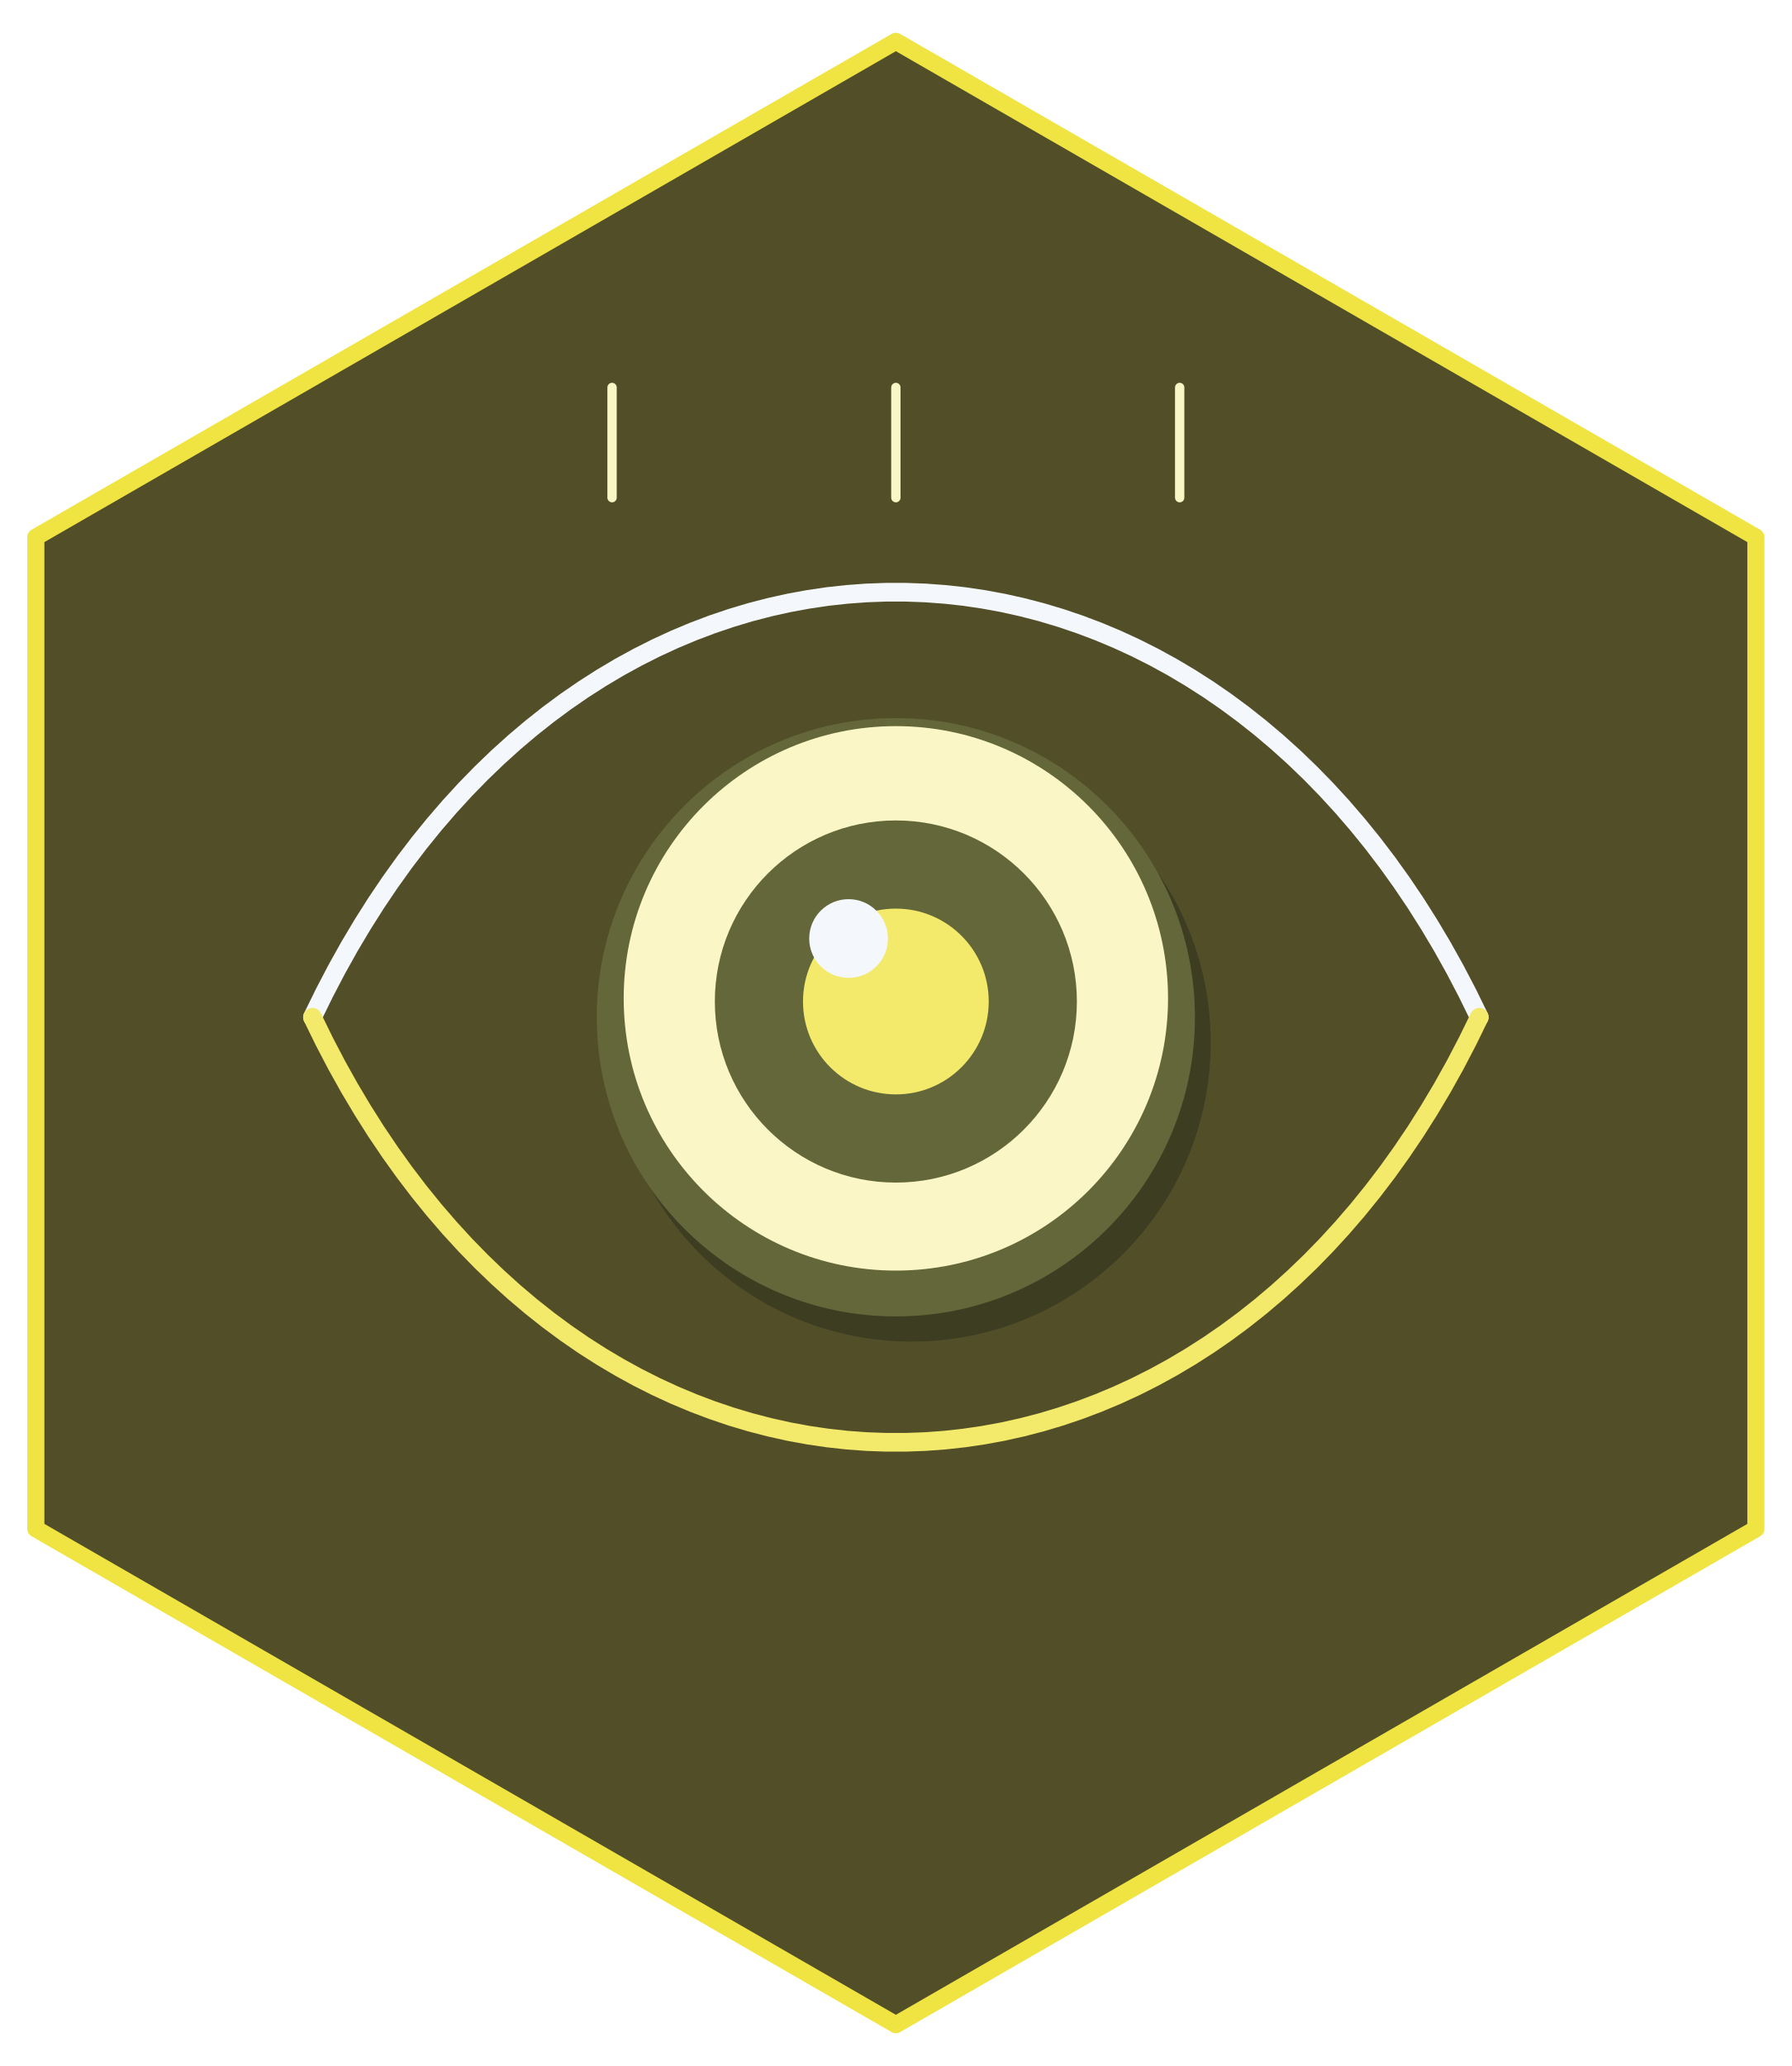
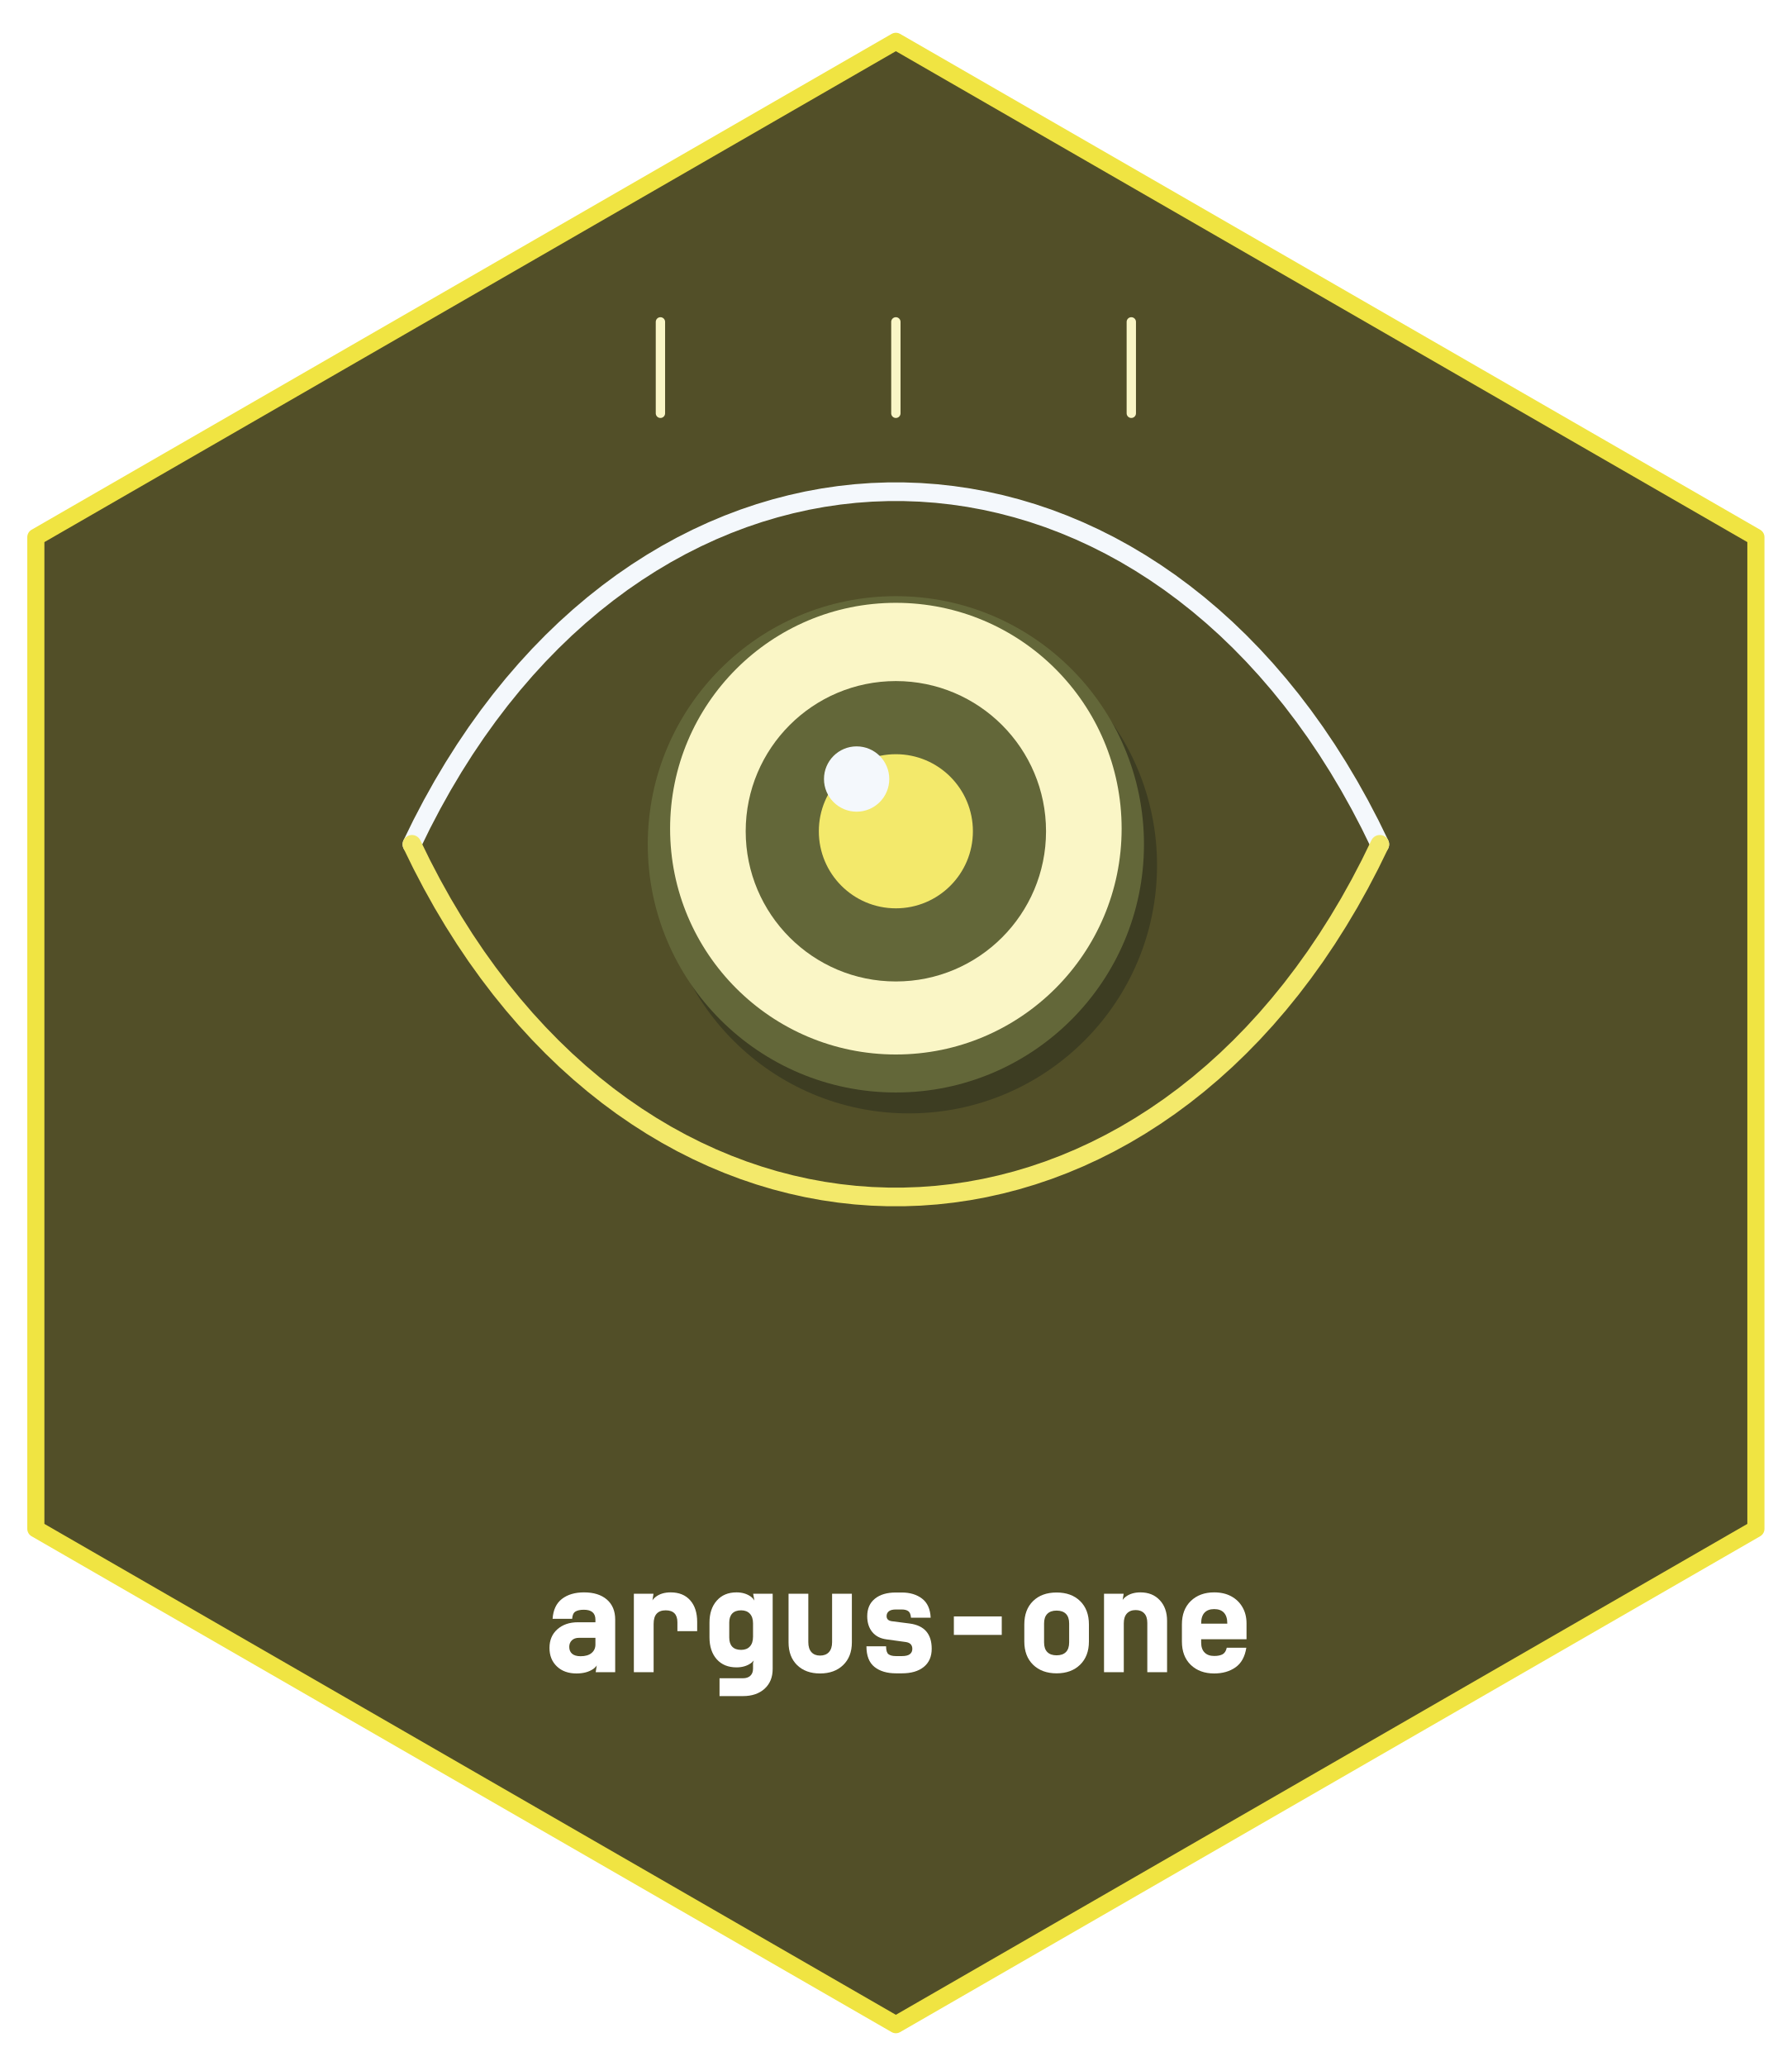
- <svg xmlns="http://www.w3.org/2000/svg" width="432pt" height="498pt" viewBox="0 0 432 498">
+ <svg xmlns="http://www.w3.org/2000/svg" xmlns:xlink="http://www.w3.org/1999/xlink" width="432" height="498" viewBox="0 0 432 498">
+   <defs>
+     <g>
+       <g id="glyph-0-0">
+         <path d="M 8.5 0.312 C 6.531 0.312 4.953 -0.254 3.766 -1.391 C 2.578 -2.523 1.984 -4.008 1.984 -5.844 C 1.984 -7.707 2.613 -9.203 3.875 -10.328 C 5.145 -11.461 6.801 -12.031 8.844 -12.031 L 13.062 -12.031 L 13.062 -12.656 C 13.062 -14.25 12.133 -15.047 10.281 -15.047 C 9.383 -15.047 8.703 -14.898 8.234 -14.609 C 7.766 -14.316 7.504 -13.734 7.453 -12.859 L 2.734 -12.859 C 2.879 -15.004 3.629 -16.602 4.984 -17.656 C 6.348 -18.707 8.125 -19.234 10.312 -19.234 C 12.656 -19.234 14.492 -18.656 15.828 -17.5 C 17.16 -16.344 17.828 -14.738 17.828 -12.688 L 17.828 0 L 13.125 0 L 13.75 -3.922 L 13.781 -3.922 C 14.008 -2.555 13.598 -1.508 12.547 -0.781 C 11.492 -0.051 10.145 0.312 8.5 0.312 Z M 9.484 -3.844 C 10.629 -3.844 11.508 -4.098 12.125 -4.609 C 12.75 -5.129 13.062 -5.816 13.062 -6.672 L 13.062 -8.281 L 9.109 -8.281 C 8.367 -8.281 7.789 -8.078 7.375 -7.672 C 6.957 -7.266 6.75 -6.738 6.75 -6.094 C 6.75 -5.395 6.977 -4.844 7.438 -4.438 C 7.906 -4.039 8.586 -3.844 9.484 -3.844 Z M 9.484 -3.844 " />
+       </g>
+       <g id="glyph-0-1">
+         <path d="M 3.328 0 L 3.328 -18.906 L 8.062 -18.906 L 7.406 -14.797 C 7.176 -16.203 7.535 -17.289 8.484 -18.062 C 9.441 -18.844 10.68 -19.234 12.203 -19.234 C 14.211 -19.234 15.781 -18.598 16.906 -17.328 C 18.031 -16.066 18.594 -14.328 18.594 -12.109 L 18.594 -9.891 L 13.828 -9.891 L 13.828 -12.016 C 13.828 -13.941 12.883 -14.906 11 -14.906 C 10.039 -14.906 9.316 -14.633 8.828 -14.094 C 8.336 -13.562 8.094 -12.738 8.094 -11.625 L 8.094 0 Z M 3.328 0 " />
+       </g>
+       <g id="glyph-0-2">
+         <path d="M 4.984 5.766 L 4.984 1.469 L 10.609 1.469 C 11.391 1.469 11.992 1.266 12.422 0.859 C 12.848 0.453 13.062 -0.113 13.062 -0.844 L 13.062 -2.156 L 13.781 -5.109 C 13.883 -3.785 13.461 -2.797 12.516 -2.141 C 11.566 -1.484 10.422 -1.156 9.078 -1.156 C 7.066 -1.156 5.477 -1.805 4.312 -3.109 C 3.145 -4.422 2.562 -6.188 2.562 -8.406 L 2.562 -11.953 C 2.562 -14.148 3.145 -15.91 4.312 -17.234 C 5.477 -18.566 7.066 -19.234 9.078 -19.234 C 10.422 -19.234 11.562 -18.898 12.5 -18.234 C 13.438 -17.566 13.852 -16.582 13.75 -15.281 L 13.094 -18.906 L 17.797 -18.906 L 17.797 -0.781 C 17.797 1.227 17.145 2.82 15.844 4 C 14.539 5.176 12.805 5.766 10.641 5.766 Z M 10.188 -5.375 C 11.094 -5.375 11.797 -5.645 12.297 -6.188 C 12.805 -6.727 13.062 -7.52 13.062 -8.562 L 13.062 -11.766 C 13.062 -12.773 12.805 -13.551 12.297 -14.094 C 11.797 -14.633 11.094 -14.906 10.188 -14.906 C 9.25 -14.906 8.535 -14.648 8.047 -14.141 C 7.566 -13.629 7.328 -12.91 7.328 -11.984 L 7.328 -8.344 C 7.328 -7.383 7.566 -6.648 8.047 -6.141 C 8.535 -5.629 9.25 -5.375 10.188 -5.375 Z M 10.188 -5.375 " />
+       </g>
+       <g id="glyph-0-3">
+         <path d="M 10.219 0.312 C 7.914 0.312 6.07 -0.359 4.688 -1.703 C 3.312 -3.055 2.625 -4.883 2.625 -7.188 L 2.625 -18.906 L 7.391 -18.906 L 7.391 -7.219 C 7.391 -6.188 7.641 -5.391 8.141 -4.828 C 8.641 -4.273 9.332 -4 10.219 -4 C 11.133 -4 11.848 -4.273 12.359 -4.828 C 12.867 -5.391 13.125 -6.188 13.125 -7.219 L 13.125 -18.906 L 17.891 -18.906 L 17.891 -7.188 C 17.891 -4.883 17.188 -3.055 15.781 -1.703 C 14.383 -0.359 12.531 0.312 10.219 0.312 Z M 10.219 0.312 " />
+       </g>
+       <g id="glyph-0-4">
+         <path d="M 9.547 0.281 C 7.367 0.281 5.633 -0.234 4.344 -1.266 C 3.051 -2.297 2.406 -3.953 2.406 -6.234 L 7.141 -6.234 C 7.141 -5.266 7.332 -4.629 7.719 -4.328 C 8.113 -4.023 8.723 -3.875 9.547 -3.875 L 10.953 -3.875 C 11.816 -3.875 12.453 -4.023 12.859 -4.328 C 13.266 -4.641 13.469 -5.066 13.469 -5.609 C 13.469 -6.566 12.941 -7.117 11.891 -7.266 L 7.25 -7.906 C 5.781 -8.094 4.633 -8.68 3.812 -9.672 C 3 -10.672 2.594 -11.941 2.594 -13.484 C 2.594 -15.297 3.207 -16.703 4.438 -17.703 C 5.664 -18.703 7.348 -19.203 9.484 -19.203 L 10.922 -19.203 C 12.91 -19.203 14.547 -18.707 15.828 -17.719 C 17.109 -16.738 17.797 -15.207 17.891 -13.125 L 13.141 -13.125 C 13.086 -13.906 12.875 -14.43 12.5 -14.703 C 12.133 -14.973 11.609 -15.109 10.922 -15.109 L 9.484 -15.109 C 8.723 -15.109 8.16 -14.961 7.797 -14.672 C 7.441 -14.379 7.266 -13.992 7.266 -13.516 C 7.266 -12.805 7.688 -12.395 8.531 -12.281 L 12.875 -11.719 C 16.383 -11.238 18.141 -9.211 18.141 -5.641 C 18.141 -3.754 17.504 -2.297 16.234 -1.266 C 14.961 -0.234 13.203 0.281 10.953 0.281 Z M 9.547 0.281 " />
+       </g>
+       <g id="glyph-0-5">
+         <path d="M 4.484 -8.984 L 4.484 -13.438 L 16.031 -13.438 L 16.031 -8.984 Z M 4.484 -8.984 " />
+       </g>
+       <g id="glyph-0-6">
+         <path d="M 10.25 0.281 C 7.906 0.281 6.02 -0.406 4.594 -1.781 C 3.176 -3.164 2.469 -5.039 2.469 -7.406 L 2.469 -11.5 C 2.469 -13.883 3.172 -15.766 4.578 -17.141 C 5.984 -18.516 7.875 -19.203 10.25 -19.203 C 12.625 -19.203 14.516 -18.516 15.922 -17.141 C 17.336 -15.766 18.047 -13.883 18.047 -11.5 L 18.047 -7.406 C 18.047 -5.039 17.332 -3.164 15.906 -1.781 C 14.488 -0.406 12.602 0.281 10.25 0.281 Z M 10.25 -4.062 C 11.227 -4.062 11.977 -4.32 12.5 -4.844 C 13.02 -5.363 13.281 -6.145 13.281 -7.188 L 13.281 -11.734 C 13.281 -12.766 13.02 -13.539 12.5 -14.062 C 11.977 -14.582 11.227 -14.844 10.25 -14.844 C 9.281 -14.844 8.535 -14.582 8.016 -14.062 C 7.492 -13.539 7.234 -12.766 7.234 -11.734 L 7.234 -7.188 C 7.234 -6.145 7.492 -5.363 8.016 -4.844 C 8.535 -4.32 9.281 -4.062 10.25 -4.062 Z M 10.25 -4.062 " />
+       </g>
+       <g id="glyph-0-7">
+         <path d="M 2.688 0 L 2.688 -18.906 L 7.422 -18.906 L 6.766 -14.891 C 6.535 -16.285 6.891 -17.359 7.828 -18.109 C 8.773 -18.859 9.988 -19.234 11.469 -19.234 C 13.406 -19.234 14.957 -18.609 16.125 -17.359 C 17.301 -16.109 17.891 -14.445 17.891 -12.375 L 17.891 0 L 13.125 0 L 13.125 -11.859 C 13.125 -12.898 12.875 -13.676 12.375 -14.188 C 11.883 -14.707 11.195 -14.969 10.312 -14.969 C 9.414 -14.969 8.711 -14.691 8.203 -14.141 C 7.703 -13.598 7.453 -12.805 7.453 -11.766 L 7.453 0 Z M 2.688 0 " />
+       </g>
+       <g id="glyph-0-8">
+         <path d="M 10.25 0.312 C 7.926 0.312 6.047 -0.375 4.609 -1.75 C 3.18 -3.133 2.469 -5.008 2.469 -7.375 L 2.469 -11.531 C 2.469 -13.895 3.18 -15.77 4.609 -17.156 C 6.047 -18.539 7.926 -19.234 10.25 -19.234 C 11.82 -19.234 13.188 -18.922 14.344 -18.297 C 15.508 -17.672 16.414 -16.797 17.062 -15.672 C 17.719 -14.547 18.047 -13.242 18.047 -11.766 L 18.047 -7.938 L 7.109 -7.938 L 7.109 -7.156 C 7.109 -6.094 7.383 -5.285 7.938 -4.734 C 8.488 -4.18 9.258 -3.906 10.25 -3.906 C 11.102 -3.906 11.781 -4.039 12.281 -4.312 C 12.781 -4.594 13.113 -5.117 13.281 -5.891 L 18 -5.891 C 17.656 -3.711 16.781 -2.133 15.375 -1.156 C 13.977 -0.176 12.27 0.312 10.25 0.312 Z M 7.109 -11.766 L 7.109 -11.688 L 13.406 -11.688 L 13.406 -11.797 C 13.406 -12.922 13.133 -13.77 12.594 -14.344 C 12.062 -14.914 11.281 -15.203 10.25 -15.203 C 9.227 -15.203 8.445 -14.91 7.906 -14.328 C 7.375 -13.754 7.109 -12.898 7.109 -11.766 Z M 7.109 -11.766 " />
+       </g>
+     </g>
+   </defs>
  <path fill-rule="nonzero" fill="rgb(32.157%, 30.98%, 15.686%)" fill-opacity="1" stroke-width="4.125" stroke-linecap="round" stroke-linejoin="round" stroke="rgb(94.118%, 89.412%, 25.882%)" stroke-opacity="1" stroke-miterlimit="10" d="M 216 9.961 L 423.359 129.48 L 423.359 368.52 L 216 488.039 L 8.641 368.52 L 8.641 129.48 Z M 216 9.961 " />
-   <path fill="none" stroke-width="4.5" stroke-linecap="round" stroke-linejoin="round" stroke="rgb(95.686%, 97.255%, 98.824%)" stroke-opacity="1" stroke-miterlimit="10" d="M 75.34 245.203 L 78.207 239.352 L 81.176 233.668 L 84.25 228.16 L 87.43 222.82 L 90.699 217.656 L 94.07 212.66 L 97.527 207.84 L 101.074 203.191 L 104.703 198.715 L 108.418 194.41 L 112.207 190.277 L 116.074 186.316 L 120.012 182.527 L 124.016 178.914 L 128.09 175.469 L 132.223 172.199 L 136.418 169.098 L 140.664 166.172 L 144.969 163.418 L 149.316 160.832 L 153.715 158.422 L 158.156 156.184 L 162.637 154.117 L 167.152 152.223 L 171.703 150.504 L 176.285 148.953 L 180.895 147.574 L 185.527 146.371 L 190.18 145.336 L 194.852 144.477 L 199.535 143.785 L 204.23 143.27 L 208.938 142.926 L 213.645 142.754 L 218.355 142.754 L 223.062 142.926 L 227.77 143.27 L 232.465 143.785 L 237.148 144.477 L 241.82 145.336 L 246.473 146.371 L 251.105 147.574 L 255.715 148.953 L 260.297 150.504 L 264.848 152.223 L 269.363 154.117 L 273.844 156.184 L 278.285 158.422 L 282.684 160.832 L 287.031 163.418 L 291.336 166.172 L 295.582 169.098 L 299.777 172.199 L 303.91 175.469 L 307.984 178.914 L 311.988 182.527 L 315.926 186.316 L 319.793 190.277 L 323.582 194.41 L 327.297 198.715 L 330.926 203.191 L 334.473 207.84 L 337.93 212.66 L 341.301 217.656 L 344.57 222.82 L 347.75 228.16 L 350.824 233.668 L 353.793 239.352 L 356.66 245.203 " />
-   <path fill="none" stroke-width="4.5" stroke-linecap="round" stroke-linejoin="round" stroke="rgb(95.294%, 91.373%, 41.961%)" stroke-opacity="1" stroke-miterlimit="10" d="M 75.34 245.203 L 78.207 251.059 L 81.176 256.742 L 84.25 262.25 L 87.43 267.59 L 90.699 272.754 L 94.07 277.746 L 97.527 282.57 L 101.074 287.219 L 104.703 291.695 L 108.418 296 L 112.207 300.133 L 116.074 304.094 L 120.012 307.879 L 124.016 311.496 L 128.09 314.941 L 132.223 318.211 L 136.418 321.312 L 140.664 324.238 L 144.969 326.992 L 149.316 329.574 L 153.715 331.988 L 158.156 334.227 L 162.637 336.293 L 167.152 338.184 L 171.703 339.906 L 176.285 341.457 L 180.895 342.836 L 185.527 344.039 L 190.18 345.074 L 194.852 345.934 L 199.535 346.621 L 204.23 347.141 L 208.938 347.484 L 213.645 347.656 L 218.355 347.656 L 223.062 347.484 L 227.77 347.141 L 232.465 346.621 L 237.148 345.934 L 241.82 345.074 L 246.473 344.039 L 251.105 342.836 L 255.715 341.457 L 260.297 339.906 L 264.848 338.184 L 269.363 336.293 L 273.844 334.227 L 278.285 331.988 L 282.684 329.574 L 287.031 326.992 L 291.336 324.238 L 295.582 321.312 L 299.777 318.211 L 303.91 314.941 L 307.984 311.496 L 311.988 307.879 L 315.926 304.094 L 319.793 300.133 L 323.582 296 L 327.297 291.695 L 330.926 287.219 L 334.473 282.57 L 337.93 277.746 L 341.301 272.754 L 344.57 267.59 L 347.75 262.25 L 350.824 256.742 L 353.793 251.059 L 356.66 245.203 " />
-   <path fill-rule="nonzero" fill="rgb(1.176%, 3.922%, 7.059%)" fill-opacity="0.251" d="M 291.91 251.277 C 291.91 291.102 259.625 323.387 219.801 323.387 C 179.977 323.387 147.691 291.102 147.691 251.277 C 147.691 211.453 179.977 179.168 219.801 179.168 C 259.625 179.168 291.91 211.453 291.91 251.277 " />
-   <path fill-rule="nonzero" fill="rgb(38.824%, 40.392%, 22.353%)" fill-opacity="1" d="M 288.109 245.203 C 288.109 285.031 255.824 317.316 216 317.316 C 176.176 317.316 143.891 285.031 143.891 245.203 C 143.891 205.379 176.176 173.094 216 173.094 C 255.824 173.094 288.109 205.379 288.109 245.203 " />
-   <path fill-rule="nonzero" fill="rgb(98.039%, 96.471%, 77.647%)" fill-opacity="1" d="M 281.621 240.652 C 281.621 276.891 252.242 306.27 216 306.27 C 179.758 306.27 150.379 276.891 150.379 240.652 C 150.379 204.41 179.758 175.031 216 175.031 C 252.242 175.031 281.621 204.41 281.621 240.652 " />
-   <path fill="none" stroke-width="2.25" stroke-linecap="round" stroke-linejoin="round" stroke="rgb(98.039%, 96.471%, 77.647%)" stroke-opacity="1" stroke-miterlimit="10" d="M 265.746 214.246 L 265.016 212.914 L 264.246 211.605 L 263.445 210.32 L 262.609 209.055 L 261.738 207.812 L 260.836 206.594 L 259.902 205.398 L 258.934 204.23 L 257.934 203.09 L 256.906 201.973 L 255.848 200.887 L 254.758 199.828 L 253.645 198.801 L 252.5 197.805 L 251.328 196.836 L 250.133 195.902 L 248.914 195 L 247.668 194.133 L 246.402 193.297 L 245.113 192.496 L 243.801 191.73 L 242.473 191 L 241.121 190.305 L 239.754 189.648 L 238.367 189.027 L 236.965 188.445 L 235.551 187.898 L 234.117 187.391 L 232.676 186.926 L 231.219 186.496 L 229.75 186.105 L 228.273 185.754 L 226.785 185.445 L 225.293 185.176 L 223.793 184.945 L 222.285 184.754 L 220.773 184.605 L 219.258 184.5 L 217.742 184.43 L 216.223 184.406 L 214.707 184.418 L 213.188 184.473 L 211.672 184.57 L 210.16 184.707 L 208.652 184.887 L 207.148 185.102 L 205.652 185.359 L 204.164 185.66 L 202.684 185.996 L 201.215 186.375 L 199.754 186.793 L 198.305 187.25 L 196.871 187.746 L 195.449 188.281 L 194.043 188.852 L 192.652 189.461 L 191.281 190.109 L 189.926 190.793 L 188.59 191.512 L 187.273 192.266 L 185.977 193.059 L 184.703 193.883 L 183.449 194.742 L 182.223 195.633 L 181.02 196.559 L 179.844 197.516 L 178.691 198.504 L 177.566 199.523 L 176.473 200.57 L 175.402 201.648 L 174.367 202.758 L 173.359 203.891 L 172.379 205.051 L 171.438 206.238 L 170.523 207.449 L 169.645 208.684 L 168.797 209.945 L 167.984 211.227 L 167.207 212.527 " />
-   <path fill-rule="nonzero" fill="rgb(38.824%, 40.392%, 22.353%)" fill-opacity="1" d="M 259.645 241.41 C 259.645 265.516 240.105 285.055 216 285.055 C 191.895 285.055 172.355 265.516 172.355 241.41 C 172.355 217.305 191.895 197.766 216 197.766 C 240.105 197.766 259.645 217.305 259.645 241.41 " />
-   <path fill-rule="nonzero" fill="rgb(95.294%, 91.373%, 41.961%)" fill-opacity="1" d="M 238.391 241.41 C 238.391 253.777 228.367 263.801 216 263.801 C 203.633 263.801 193.609 253.777 193.609 241.41 C 193.609 229.043 203.633 219.016 216 219.016 C 228.367 219.016 238.391 229.043 238.391 241.41 " />
-   <path fill-rule="nonzero" fill="rgb(95.686%, 97.255%, 98.824%)" fill-opacity="1" d="M 214.082 226.227 C 214.082 231.469 209.836 235.715 204.594 235.715 C 199.355 235.715 195.105 231.469 195.105 226.227 C 195.105 220.988 199.355 216.738 204.594 216.738 C 209.836 216.738 214.082 220.988 214.082 226.227 " />
-   <path fill="none" stroke-width="2.25" stroke-linecap="round" stroke-linejoin="round" stroke="rgb(98.039%, 96.471%, 77.647%)" stroke-opacity="1" stroke-miterlimit="10" d="M 147.57 119.961 L 147.57 93.395 " />
-   <path fill="none" stroke-width="2.25" stroke-linecap="round" stroke-linejoin="round" stroke="rgb(98.039%, 96.471%, 77.647%)" stroke-opacity="1" stroke-miterlimit="10" d="M 216 119.961 L 216 93.395 " />
-   <path fill="none" stroke-width="2.25" stroke-linecap="round" stroke-linejoin="round" stroke="rgb(98.039%, 96.471%, 77.647%)" stroke-opacity="1" stroke-miterlimit="10" d="M 284.43 119.961 L 284.43 93.395 " />
+   <path fill="none" stroke-width="4.5" stroke-linecap="round" stroke-linejoin="round" stroke="rgb(95.686%, 97.255%, 98.824%)" stroke-opacity="1" stroke-miterlimit="10" d="M 99.316 203.523 L 101.691 198.664 L 104.156 193.953 L 106.707 189.383 L 109.344 184.953 L 112.059 180.668 L 114.852 176.527 L 117.723 172.527 L 120.664 168.668 L 123.676 164.957 L 126.754 161.387 L 129.898 157.957 L 133.105 154.672 L 136.371 151.527 L 139.695 148.531 L 143.074 145.672 L 146.504 142.961 L 149.98 140.387 L 153.508 137.961 L 157.074 135.676 L 160.684 133.531 L 164.332 131.531 L 168.016 129.676 L 171.734 127.961 L 175.48 126.391 L 179.254 124.961 L 183.055 123.676 L 186.879 122.535 L 190.723 121.535 L 194.582 120.676 L 198.457 119.961 L 202.344 119.391 L 206.238 118.961 L 210.141 118.676 L 214.047 118.535 L 217.953 118.535 L 221.859 118.676 L 225.762 118.961 L 229.656 119.391 L 233.543 119.961 L 237.418 120.676 L 241.277 121.535 L 245.121 122.535 L 248.945 123.676 L 252.746 124.961 L 256.52 126.391 L 260.266 127.961 L 263.984 129.676 L 267.668 131.531 L 271.316 133.531 L 274.926 135.676 L 278.492 137.961 L 282.02 140.387 L 285.496 142.961 L 288.926 145.672 L 292.305 148.531 L 295.629 151.527 L 298.895 154.672 L 302.102 157.957 L 305.246 161.387 L 308.324 164.957 L 311.336 168.668 L 314.277 172.527 L 317.148 176.527 L 319.941 180.668 L 322.656 184.953 L 325.293 189.383 L 327.844 193.953 L 330.309 198.664 L 332.684 203.523 " />
+   <path fill="none" stroke-width="4.5" stroke-linecap="round" stroke-linejoin="round" stroke="rgb(95.294%, 91.373%, 41.961%)" stroke-opacity="1" stroke-miterlimit="10" d="M 99.316 203.523 L 101.691 208.379 L 104.156 213.09 L 106.707 217.664 L 109.344 222.09 L 112.059 226.375 L 114.852 230.52 L 117.723 234.516 L 120.664 238.375 L 123.676 242.086 L 126.754 245.66 L 129.898 249.086 L 133.105 252.371 L 136.371 255.516 L 139.695 258.512 L 143.074 261.371 L 146.504 264.086 L 149.98 266.656 L 153.508 269.082 L 157.074 271.367 L 160.684 273.512 L 164.332 275.512 L 168.016 277.367 L 171.734 279.082 L 175.48 280.652 L 179.254 282.082 L 183.055 283.367 L 186.879 284.512 L 190.723 285.508 L 194.582 286.367 L 198.457 287.082 L 202.344 287.652 L 206.238 288.082 L 210.141 288.367 L 214.047 288.508 L 217.953 288.508 L 221.859 288.367 L 225.762 288.082 L 229.656 287.652 L 233.543 287.082 L 237.418 286.367 L 241.277 285.508 L 245.121 284.512 L 248.945 283.367 L 252.746 282.082 L 256.52 280.652 L 260.266 279.082 L 263.984 277.367 L 267.668 275.512 L 271.316 273.512 L 274.926 271.367 L 278.492 269.082 L 282.02 266.656 L 285.496 264.086 L 288.926 261.371 L 292.305 258.512 L 295.629 255.516 L 298.895 252.371 L 302.102 249.086 L 305.246 245.66 L 308.324 242.086 L 311.336 238.375 L 314.277 234.516 L 317.148 230.52 L 319.941 226.375 L 322.656 222.09 L 325.293 217.664 L 327.844 213.09 L 330.309 208.379 L 332.684 203.523 " />
+   <path fill-rule="nonzero" fill="rgb(1.176%, 3.922%, 7.059%)" fill-opacity="0.251" d="M 278.973 208.559 C 278.973 241.598 252.191 268.379 219.152 268.379 C 186.117 268.379 159.336 241.598 159.336 208.559 C 159.336 175.523 186.117 148.742 219.152 148.742 C 252.191 148.742 278.973 175.523 278.973 208.559 " />
+   <path fill-rule="nonzero" fill="rgb(38.824%, 40.392%, 22.353%)" fill-opacity="1" d="M 275.82 203.523 C 275.82 236.559 249.035 263.34 216 263.34 C 182.965 263.34 156.18 236.559 156.18 203.523 C 156.18 170.484 182.965 143.703 216 143.703 C 249.035 143.703 275.82 170.484 275.82 203.523 " />
+   <path fill-rule="nonzero" fill="rgb(98.039%, 96.471%, 77.647%)" fill-opacity="1" d="M 270.434 199.742 C 270.434 229.809 246.062 254.18 216 254.18 C 185.938 254.18 161.566 229.809 161.566 199.742 C 161.566 169.68 185.938 145.309 216 145.309 C 246.062 145.309 270.434 169.68 270.434 199.742 " />
+   <path fill="none" stroke-width="2.25" stroke-linecap="round" stroke-linejoin="round" stroke="rgb(98.039%, 96.471%, 77.647%)" stroke-opacity="1" stroke-miterlimit="10" d="M 257.266 177.84 L 256.66 176.738 L 256.023 175.652 L 255.359 174.582 L 254.664 173.531 L 253.945 172.504 L 253.195 171.492 L 252.418 170.5 L 251.617 169.531 L 250.785 168.586 L 249.934 167.66 L 249.055 166.758 L 248.152 165.883 L 247.227 165.027 L 246.277 164.199 L 245.309 163.398 L 244.316 162.625 L 243.305 161.875 L 242.27 161.156 L 241.219 160.461 L 240.152 159.797 L 239.062 159.16 L 237.961 158.555 L 236.84 157.98 L 235.703 157.434 L 234.555 156.922 L 233.395 156.438 L 232.219 155.984 L 231.031 155.562 L 229.832 155.176 L 228.625 154.82 L 227.406 154.496 L 226.18 154.207 L 224.949 153.949 L 223.707 153.723 L 222.465 153.535 L 221.215 153.375 L 219.961 153.254 L 218.703 153.164 L 217.445 153.105 L 216.188 153.086 L 214.926 153.098 L 213.668 153.145 L 212.41 153.223 L 211.156 153.336 L 209.906 153.484 L 208.66 153.664 L 207.418 153.879 L 206.184 154.125 L 204.953 154.406 L 203.734 154.719 L 202.523 155.066 L 201.32 155.445 L 200.133 155.855 L 198.953 156.301 L 197.785 156.773 L 196.633 157.281 L 195.492 157.816 L 194.371 158.383 L 193.262 158.98 L 192.168 159.605 L 191.094 160.262 L 190.035 160.945 L 189 161.66 L 187.98 162.398 L 186.984 163.168 L 186.008 163.961 L 185.051 164.781 L 184.117 165.625 L 183.207 166.496 L 182.324 167.391 L 181.461 168.309 L 180.625 169.25 L 179.816 170.211 L 179.031 171.195 L 178.273 172.203 L 177.543 173.227 L 176.844 174.27 L 176.168 175.332 L 175.523 176.414 " />
+   <path fill-rule="nonzero" fill="rgb(38.824%, 40.392%, 22.353%)" fill-opacity="1" d="M 252.207 200.375 C 252.207 220.371 235.996 236.578 216 236.578 C 196.004 236.578 179.793 220.371 179.793 200.375 C 179.793 180.379 196.004 164.168 216 164.168 C 235.996 164.168 252.207 180.379 252.207 200.375 " />
+   <path fill-rule="nonzero" fill="rgb(95.294%, 91.373%, 41.961%)" fill-opacity="1" d="M 234.574 200.375 C 234.574 210.633 226.258 218.949 216 218.949 C 205.742 218.949 197.426 210.633 197.426 200.375 C 197.426 190.113 205.742 181.797 216 181.797 C 226.258 181.797 234.574 190.113 234.574 200.375 " />
+   <path fill-rule="nonzero" fill="rgb(95.686%, 97.255%, 98.824%)" fill-opacity="1" d="M 214.41 187.781 C 214.41 192.125 210.887 195.652 206.539 195.652 C 202.191 195.652 198.668 192.125 198.668 187.781 C 198.668 183.434 202.191 179.91 206.539 179.91 C 210.887 179.91 214.41 183.434 214.41 187.781 " />
+   <path fill="none" stroke-width="2.25" stroke-linecap="round" stroke-linejoin="round" stroke="rgb(98.039%, 96.471%, 77.647%)" stroke-opacity="1" stroke-miterlimit="10" d="M 159.234 99.625 L 159.234 77.586 " />
+   <path fill="none" stroke-width="2.25" stroke-linecap="round" stroke-linejoin="round" stroke="rgb(98.039%, 96.471%, 77.647%)" stroke-opacity="1" stroke-miterlimit="10" d="M 216 99.625 L 216 77.586 " />
+   <path fill="none" stroke-width="2.25" stroke-linecap="round" stroke-linejoin="round" stroke="rgb(98.039%, 96.471%, 77.647%)" stroke-opacity="1" stroke-miterlimit="10" d="M 272.766 99.625 L 272.766 77.586 " />
+   <g fill="rgb(100%, 100%, 100%)" fill-opacity="1">
+     <use xlink:href="#glyph-0-0" x="130.5" y="403.069" />
+     <use xlink:href="#glyph-0-1" x="149.5" y="403.069" />
+     <use xlink:href="#glyph-0-2" x="168.5" y="403.069" />
+     <use xlink:href="#glyph-0-3" x="187.5" y="403.069" />
+     <use xlink:href="#glyph-0-4" x="206.5" y="403.069" />
+     <use xlink:href="#glyph-0-5" x="225.5" y="403.069" />
+     <use xlink:href="#glyph-0-6" x="244.5" y="403.069" />
+     <use xlink:href="#glyph-0-7" x="263.5" y="403.069" />
+     <use xlink:href="#glyph-0-8" x="282.5" y="403.069" />
+   </g>
</svg>
